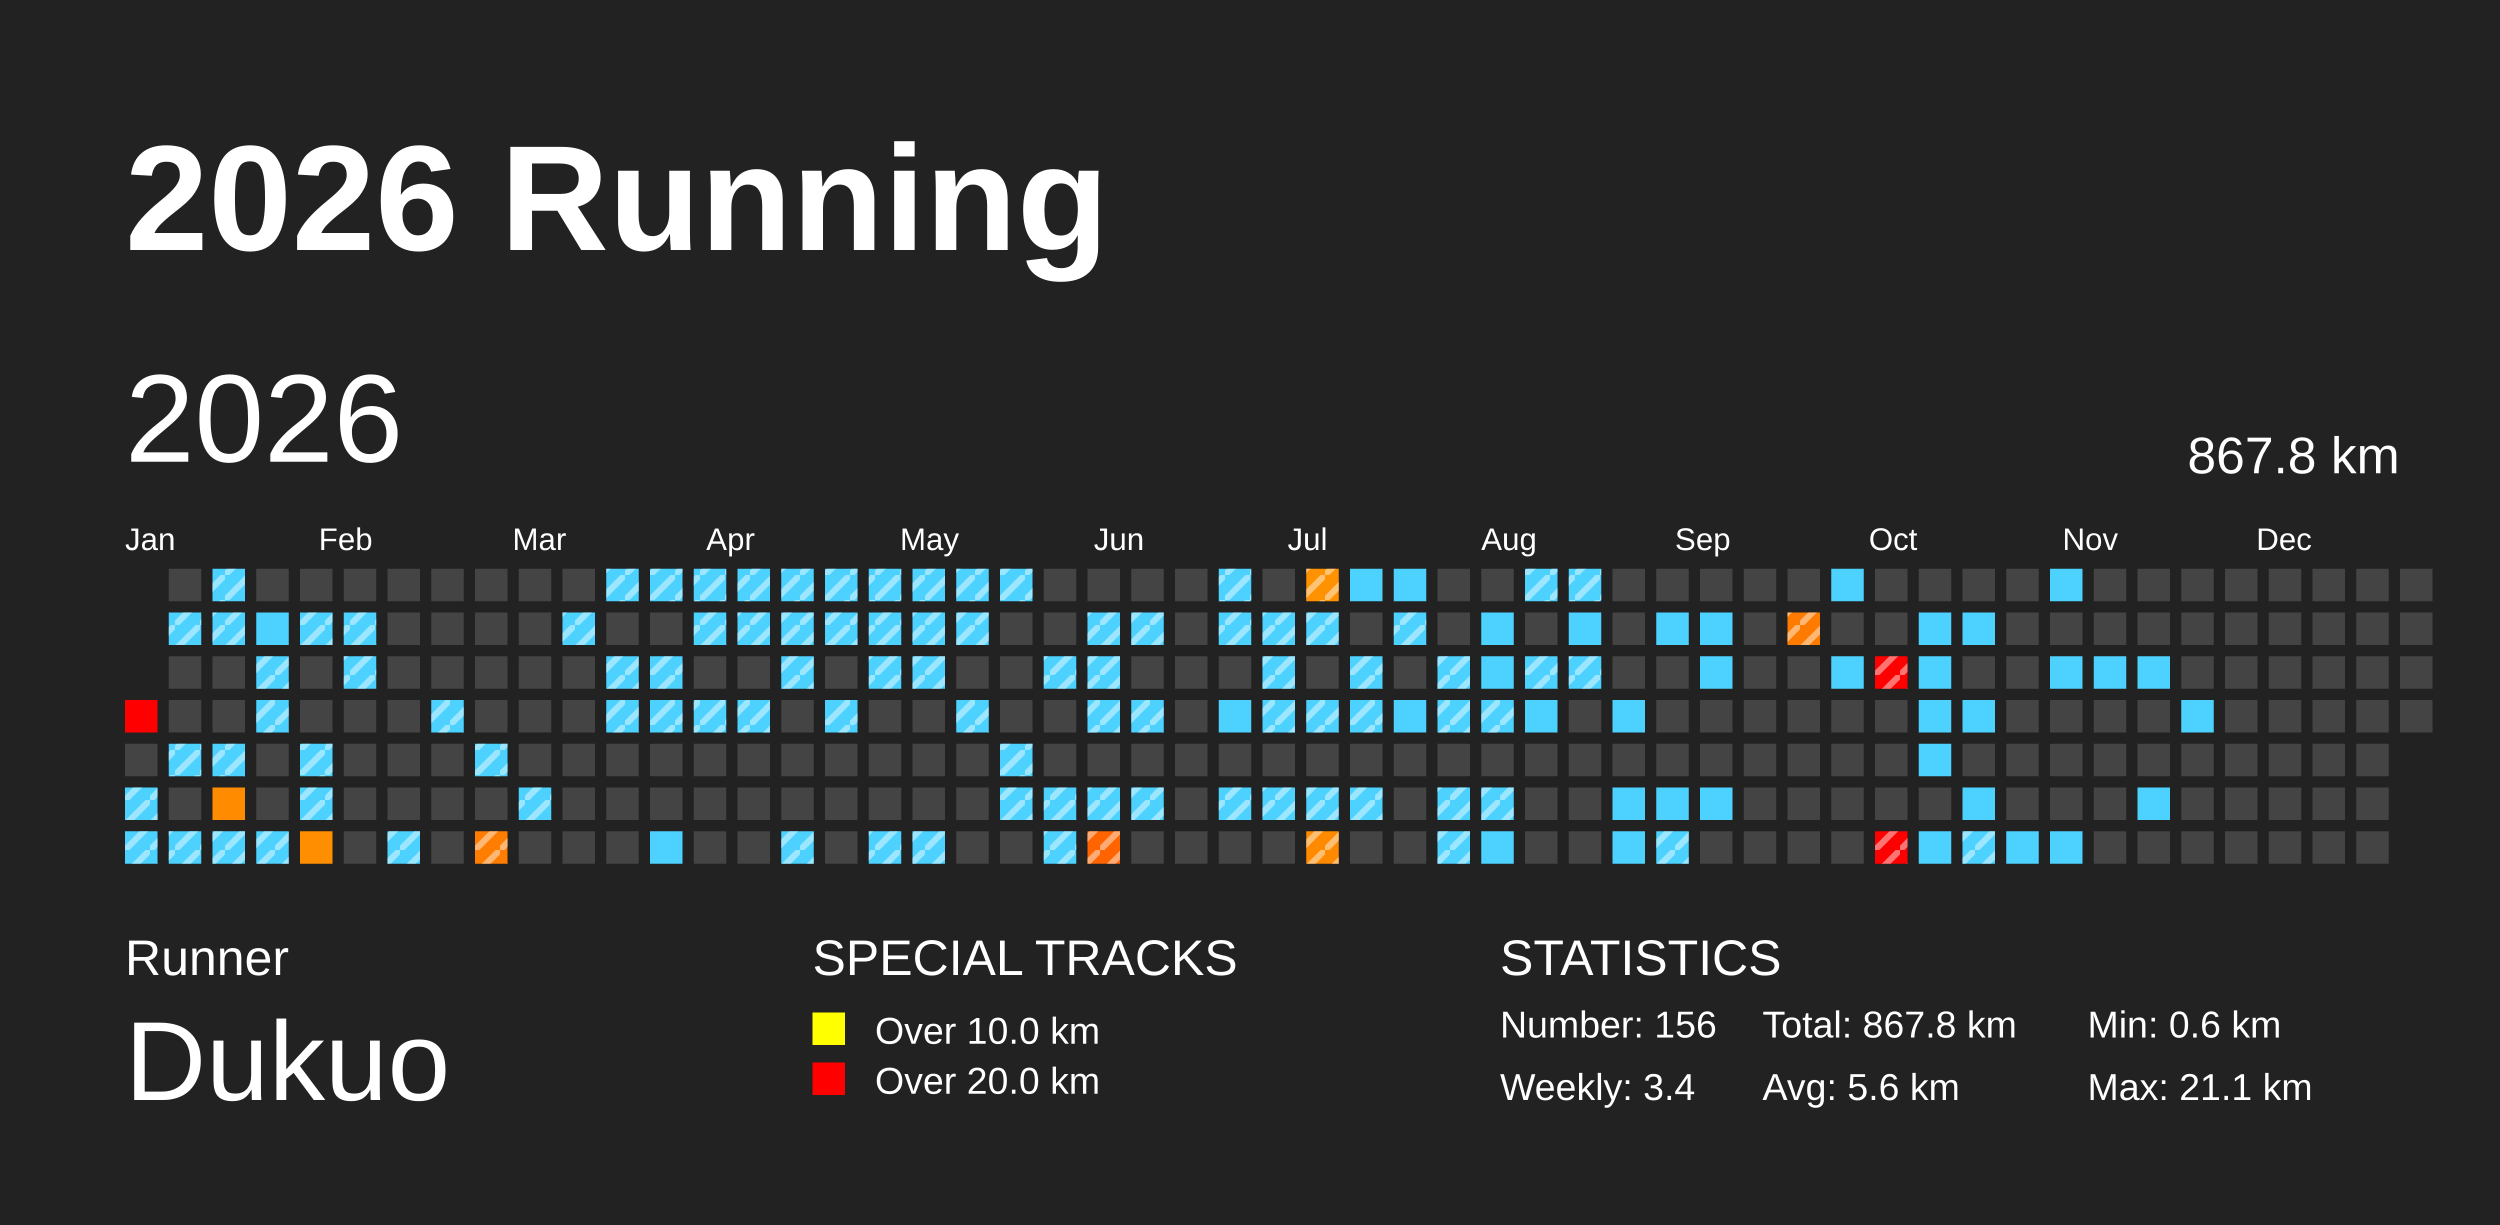
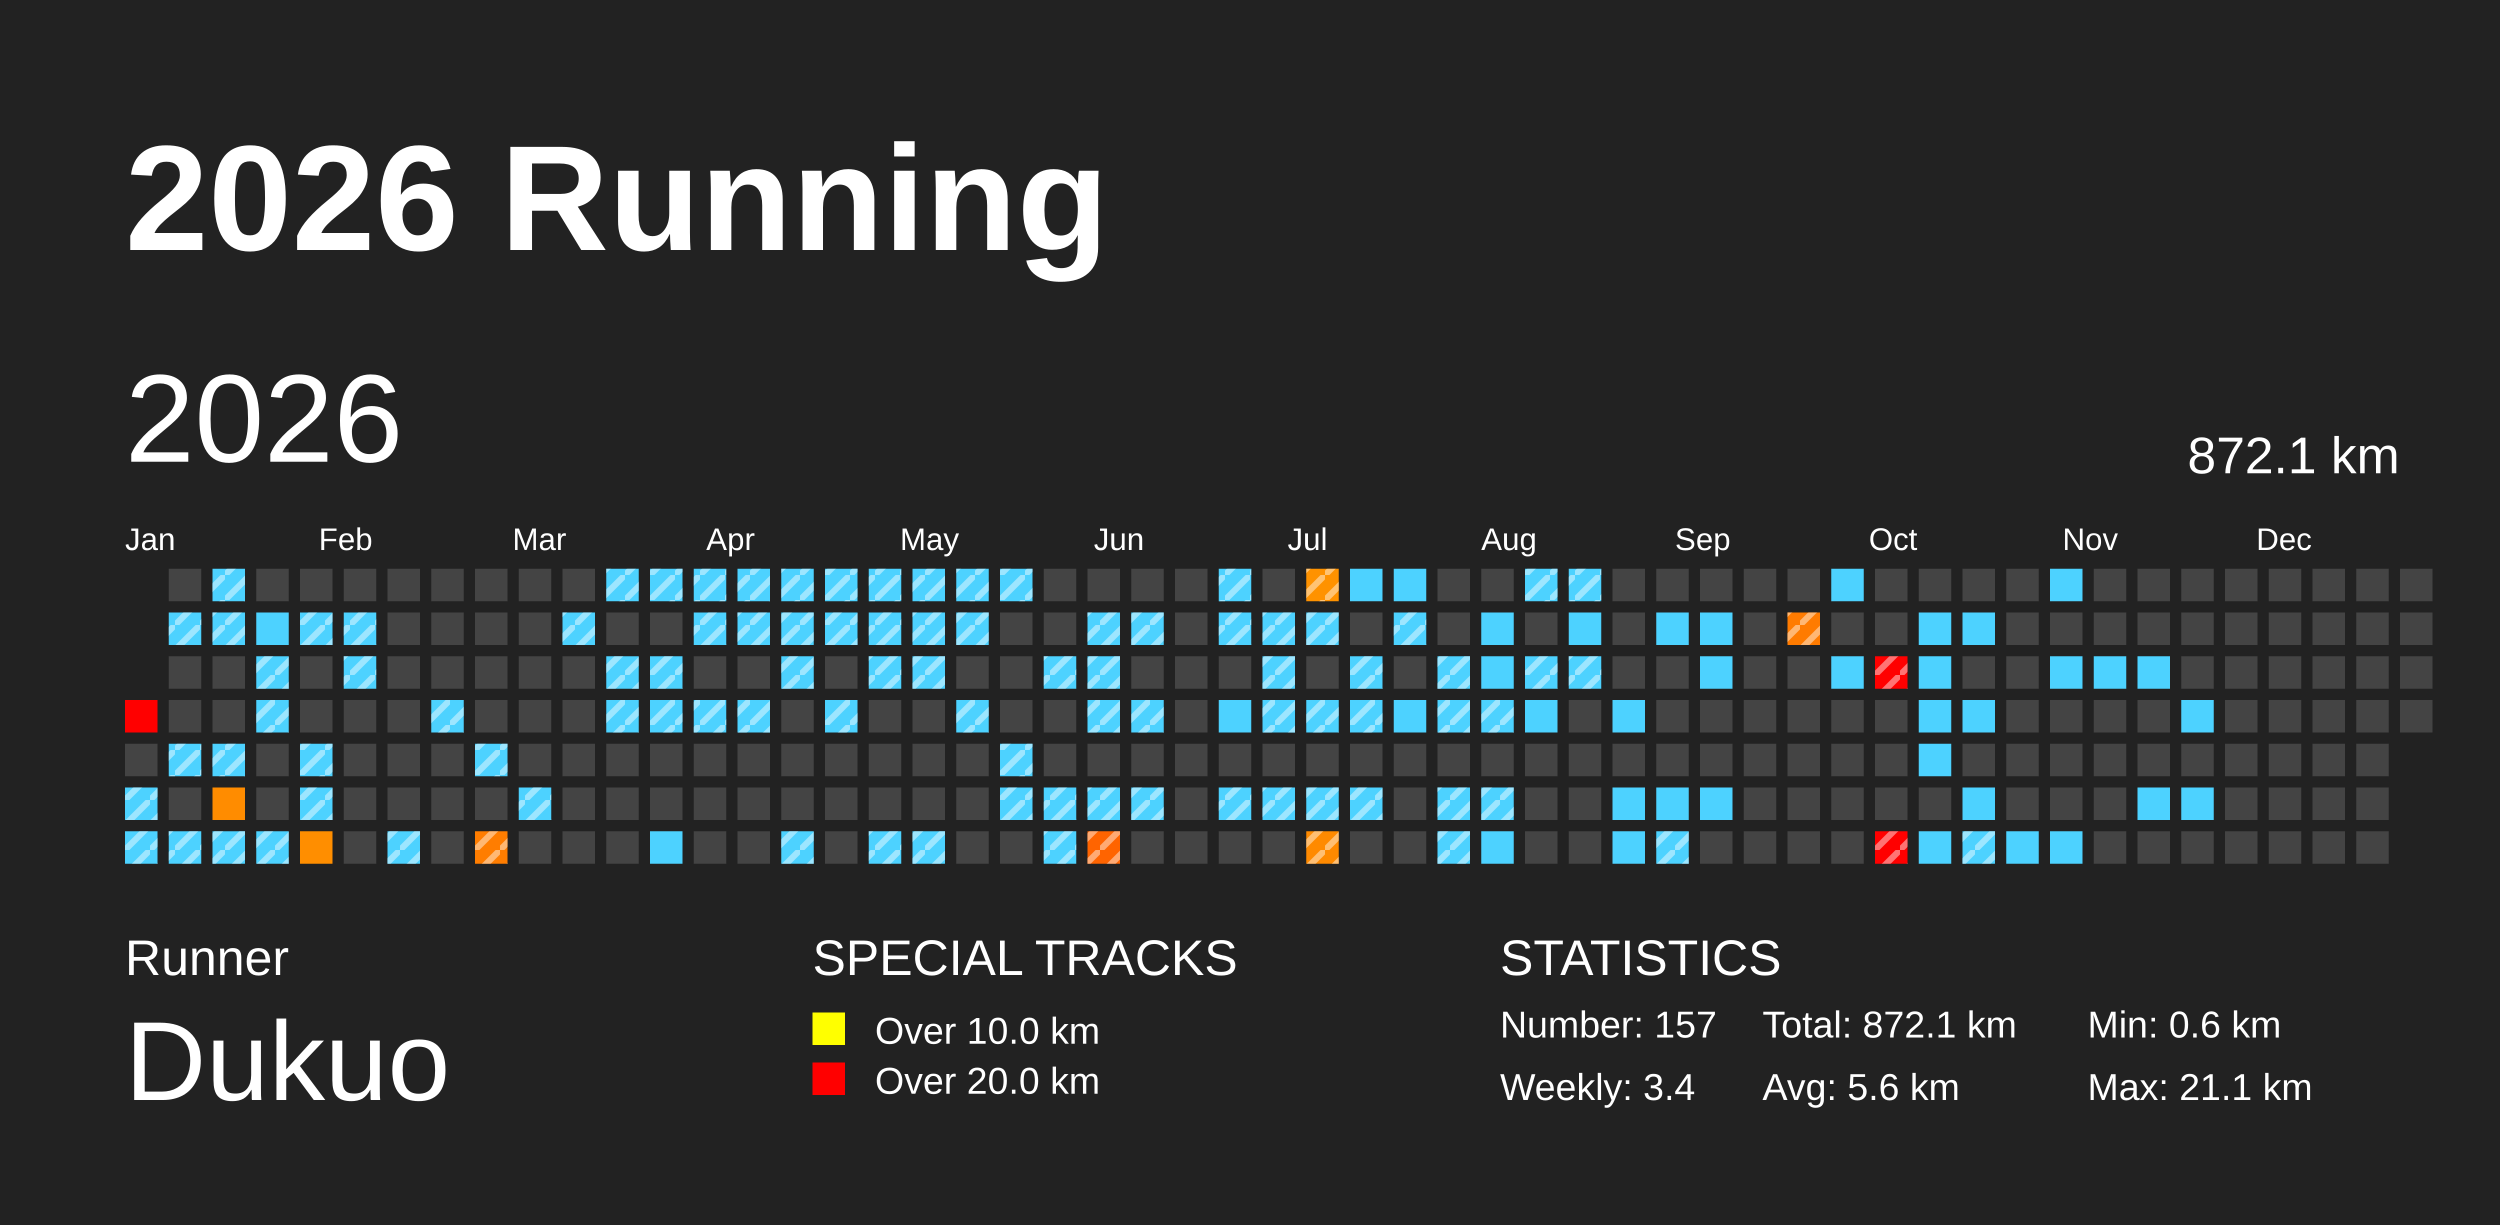
<svg xmlns="http://www.w3.org/2000/svg" baseProfile="full" height="98mm" version="1.1" viewBox="0,0,200,98" width="200mm">
  <defs>
    <pattern height="2" id="indoor-stripe" patternUnits="userSpaceOnUse" width="2">
      <line stroke="white" stroke-opacity="0.45" stroke-width="0.5" x1="0" x2="2" y1="2" y2="0" />
    </pattern>
  </defs>
  <rect fill="#222222" height="98" width="200" x="0" y="0" />
  <text fill="#FFFFFF" style="font-size:12px; font-family:Arial; font-weight:bold;" x="10" y="20">2026 Running</text>
  <text fill="#FFFFFF" style="font-size:4px; font-family:Arial" x="10" y="78">Runner</text>
  <text fill="#FFFFFF" style="font-size:9px; font-family:Arial" x="10" y="88">Dukuo</text>
  <text fill="#FFFFFF" style="font-size:4px; font-family:Arial" x="65" y="78">SPECIAL TRACKS</text>
  <rect fill="yellow" height="2.6" width="2.6" x="65" y="81" />
  <text fill="#FFFFFF" style="font-size:3px; font-family:Arial" x="70" y="83.5">Over 10.0 km</text>
  <rect fill="red" height="2.6" width="2.6" x="65" y="85" />
  <text fill="#FFFFFF" style="font-size:3px; font-family:Arial" x="70" y="87.5">Over 20.0 km</text>
  <text fill="#FFFFFF" style="font-size:4px; font-family:Arial" x="120" y="78">STATISTICS</text>
-   <text fill="#FFFFFF" style="font-size:3px; font-family:Arial" x="120" y="83">Number: 156</text>
+   <text fill="#FFFFFF" style="font-size:3px; font-family:Arial" x="120" y="83">Number: 157</text>
  <text fill="#FFFFFF" style="font-size:3px; font-family:Arial" x="120" y="88">Weekly: 3.4</text>
-   <text fill="#FFFFFF" style="font-size:3px; font-family:Arial" x="141" y="83">Total: 867.8 km</text>
+   <text fill="#FFFFFF" style="font-size:3px; font-family:Arial" x="141" y="83">Total: 872.1 km</text>
  <text fill="#FFFFFF" style="font-size:3px; font-family:Arial" x="141" y="88">Avg: 5.6 km</text>
  <text fill="#FFFFFF" style="font-size:3px; font-family:Arial" x="167" y="83">Min: 0.6 km</text>
  <text fill="#FFFFFF" style="font-size:3px; font-family:Arial" x="167" y="88">Max: 21.1 km</text>
  <text dominant-baseline="hanging" fill="#FFFFFF" style="font-size:10.0px; font-family:Arial;" x="10" y="30">2026</text>
-   <text dominant-baseline="hanging" fill="#FFFFFF" style="font-size:4.125px; font-family:Arial;" x="175" y="35">867.8 km</text>
+   <text dominant-baseline="hanging" fill="#FFFFFF" style="font-size:4.125px; font-family:Arial;" x="175" y="35">872.1 km</text>
  <text fill="#FFFFFF" style="font-size:2.5px; font-family:Arial" x="10.0" y="44">Jan</text>
  <text fill="#FFFFFF" style="font-size:2.5px; font-family:Arial" x="25.5" y="44">Feb</text>
  <text fill="#FFFFFF" style="font-size:2.5px; font-family:Arial" x="41.0" y="44">Mar</text>
  <text fill="#FFFFFF" style="font-size:2.5px; font-family:Arial" x="56.5" y="44">Apr</text>
  <text fill="#FFFFFF" style="font-size:2.5px; font-family:Arial" x="72.0" y="44">May</text>
  <text fill="#FFFFFF" style="font-size:2.5px; font-family:Arial" x="87.5" y="44">Jun</text>
  <text fill="#FFFFFF" style="font-size:2.5px; font-family:Arial" x="103.0" y="44">Jul</text>
  <text fill="#FFFFFF" style="font-size:2.5px; font-family:Arial" x="118.5" y="44">Aug</text>
  <text fill="#FFFFFF" style="font-size:2.5px; font-family:Arial" x="134.0" y="44">Sep</text>
  <text fill="#FFFFFF" style="font-size:2.5px; font-family:Arial" x="149.5" y="44">Oct</text>
  <text fill="#FFFFFF" style="font-size:2.5px; font-family:Arial" x="165.0" y="44">Nov</text>
  <text fill="#FFFFFF" style="font-size:2.5px; font-family:Arial" x="180.5" y="44">Dec</text>
  <rect fill="red" height="2.6" width="2.6" x="10.0" y="56.0" />
  <rect fill="#444444" height="2.6" width="2.6" x="10.0" y="59.5" />
  <rect fill="#4dd2ff" height="2.6" width="2.6" x="10.0" y="63.0" />
  <rect fill="url(#indoor-stripe)" height="2.6" style="pointer-events: none;" width="2.6" x="10.0" y="63.0" />
  <rect fill="#4dd2ff" height="2.6" width="2.6" x="10.0" y="66.5" />
  <rect fill="url(#indoor-stripe)" height="2.6" style="pointer-events: none;" width="2.6" x="10.0" y="66.5" />
  <rect fill="#444444" height="2.6" width="2.6" x="13.5" y="45.5" />
  <rect fill="#4dd2ff" height="2.6" width="2.6" x="13.5" y="49.0" />
  <rect fill="url(#indoor-stripe)" height="2.6" style="pointer-events: none;" width="2.6" x="13.5" y="49.0" />
  <rect fill="#444444" height="2.6" width="2.6" x="13.5" y="52.5" />
  <rect fill="#444444" height="2.6" width="2.6" x="13.5" y="56.0" />
  <rect fill="#4dd2ff" height="2.6" width="2.6" x="13.5" y="59.5" />
  <rect fill="url(#indoor-stripe)" height="2.6" style="pointer-events: none;" width="2.6" x="13.5" y="59.5" />
  <rect fill="#444444" height="2.6" width="2.6" x="13.5" y="63.0" />
  <rect fill="#4dd2ff" height="2.6" width="2.6" x="13.5" y="66.5" />
  <rect fill="url(#indoor-stripe)" height="2.6" style="pointer-events: none;" width="2.6" x="13.5" y="66.5" />
  <rect fill="#4dd2ff" height="2.6" width="2.6" x="17.0" y="45.5" />
  <rect fill="url(#indoor-stripe)" height="2.6" style="pointer-events: none;" width="2.6" x="17.0" y="45.5" />
  <rect fill="#4dd2ff" height="2.6" width="2.6" x="17.0" y="49.0" />
  <rect fill="url(#indoor-stripe)" height="2.6" style="pointer-events: none;" width="2.6" x="17.0" y="49.0" />
  <rect fill="#444444" height="2.6" width="2.6" x="17.0" y="52.5" />
  <rect fill="#444444" height="2.6" width="2.6" x="17.0" y="56.0" />
  <rect fill="#4dd2ff" height="2.6" width="2.6" x="17.0" y="59.5" />
  <rect fill="url(#indoor-stripe)" height="2.6" style="pointer-events: none;" width="2.6" x="17.0" y="59.5" />
  <rect fill="#ff8c00" height="2.6" width="2.6" x="17.0" y="63.0" />
  <rect fill="#4dd2ff" height="2.6" width="2.6" x="17.0" y="66.5" />
  <rect fill="url(#indoor-stripe)" height="2.6" style="pointer-events: none;" width="2.6" x="17.0" y="66.5" />
  <rect fill="#444444" height="2.6" width="2.6" x="20.5" y="45.5" />
  <rect fill="#4dd2ff" height="2.6" width="2.6" x="20.5" y="49.0" />
  <rect fill="#4dd2ff" height="2.6" width="2.6" x="20.5" y="52.5" />
  <rect fill="url(#indoor-stripe)" height="2.6" style="pointer-events: none;" width="2.6" x="20.5" y="52.5" />
  <rect fill="#4dd2ff" height="2.6" width="2.6" x="20.5" y="56.0" />
  <rect fill="url(#indoor-stripe)" height="2.6" style="pointer-events: none;" width="2.6" x="20.5" y="56.0" />
  <rect fill="#444444" height="2.6" width="2.6" x="20.5" y="59.5" />
  <rect fill="#444444" height="2.6" width="2.6" x="20.5" y="63.0" />
  <rect fill="#4dd2ff" height="2.6" width="2.6" x="20.5" y="66.5" />
  <rect fill="url(#indoor-stripe)" height="2.6" style="pointer-events: none;" width="2.6" x="20.5" y="66.5" />
  <rect fill="#444444" height="2.6" width="2.6" x="24.0" y="45.5" />
  <rect fill="#4dd2ff" height="2.6" width="2.6" x="24.0" y="49.0" />
  <rect fill="url(#indoor-stripe)" height="2.6" style="pointer-events: none;" width="2.6" x="24.0" y="49.0" />
  <rect fill="#444444" height="2.6" width="2.6" x="24.0" y="52.5" />
  <rect fill="#444444" height="2.6" width="2.6" x="24.0" y="56.0" />
  <rect fill="#4dd2ff" height="2.6" width="2.6" x="24.0" y="59.5" />
  <rect fill="url(#indoor-stripe)" height="2.6" style="pointer-events: none;" width="2.6" x="24.0" y="59.5" />
  <rect fill="#4dd2ff" height="2.6" width="2.6" x="24.0" y="63.0" />
  <rect fill="url(#indoor-stripe)" height="2.6" style="pointer-events: none;" width="2.6" x="24.0" y="63.0" />
  <rect fill="#ff8e00" height="2.6" width="2.6" x="24.0" y="66.5" />
  <rect fill="#444444" height="2.6" width="2.6" x="27.5" y="45.5" />
  <rect fill="#4dd2ff" height="2.6" width="2.6" x="27.5" y="49.0" />
  <rect fill="url(#indoor-stripe)" height="2.6" style="pointer-events: none;" width="2.6" x="27.5" y="49.0" />
  <rect fill="#4dd2ff" height="2.6" width="2.6" x="27.5" y="52.5" />
  <rect fill="url(#indoor-stripe)" height="2.6" style="pointer-events: none;" width="2.6" x="27.5" y="52.5" />
  <rect fill="#444444" height="2.6" width="2.6" x="27.5" y="56.0" />
  <rect fill="#444444" height="2.6" width="2.6" x="27.5" y="59.5" />
  <rect fill="#444444" height="2.6" width="2.6" x="27.5" y="63.0" />
  <rect fill="#444444" height="2.6" width="2.6" x="27.5" y="66.5" />
  <rect fill="#444444" height="2.6" width="2.6" x="31.0" y="45.5" />
  <rect fill="#444444" height="2.6" width="2.6" x="31.0" y="49.0" />
  <rect fill="#444444" height="2.6" width="2.6" x="31.0" y="52.5" />
  <rect fill="#444444" height="2.6" width="2.6" x="31.0" y="56.0" />
  <rect fill="#444444" height="2.6" width="2.6" x="31.0" y="59.5" />
  <rect fill="#444444" height="2.6" width="2.6" x="31.0" y="63.0" />
  <rect fill="#4dd2ff" height="2.6" width="2.6" x="31.0" y="66.5" />
  <rect fill="url(#indoor-stripe)" height="2.6" style="pointer-events: none;" width="2.6" x="31.0" y="66.5" />
  <rect fill="#444444" height="2.6" width="2.6" x="34.5" y="45.5" />
  <rect fill="#444444" height="2.6" width="2.6" x="34.5" y="49.0" />
  <rect fill="#444444" height="2.6" width="2.6" x="34.5" y="52.5" />
  <rect fill="#4dd2ff" height="2.6" width="2.6" x="34.5" y="56.0" />
  <rect fill="url(#indoor-stripe)" height="2.6" style="pointer-events: none;" width="2.6" x="34.5" y="56.0" />
  <rect fill="#444444" height="2.6" width="2.6" x="34.5" y="59.5" />
  <rect fill="#444444" height="2.6" width="2.6" x="34.5" y="63.0" />
  <rect fill="#444444" height="2.6" width="2.6" x="34.5" y="66.5" />
  <rect fill="#444444" height="2.6" width="2.6" x="38.0" y="45.5" />
  <rect fill="#444444" height="2.6" width="2.6" x="38.0" y="49.0" />
  <rect fill="#444444" height="2.6" width="2.6" x="38.0" y="52.5" />
  <rect fill="#444444" height="2.6" width="2.6" x="38.0" y="56.0" />
  <rect fill="#4dd2ff" height="2.6" width="2.6" x="38.0" y="59.5" />
  <rect fill="url(#indoor-stripe)" height="2.6" style="pointer-events: none;" width="2.6" x="38.0" y="59.5" />
  <rect fill="#444444" height="2.6" width="2.6" x="38.0" y="63.0" />
  <rect fill="#ff7d00" height="2.6" width="2.6" x="38.0" y="66.5" />
  <rect fill="url(#indoor-stripe)" height="2.6" style="pointer-events: none;" width="2.6" x="38.0" y="66.5" />
  <rect fill="#444444" height="2.6" width="2.6" x="41.5" y="45.5" />
  <rect fill="#444444" height="2.6" width="2.6" x="41.5" y="49.0" />
  <rect fill="#444444" height="2.6" width="2.6" x="41.5" y="52.5" />
  <rect fill="#444444" height="2.6" width="2.6" x="41.5" y="56.0" />
  <rect fill="#444444" height="2.6" width="2.6" x="41.5" y="59.5" />
  <rect fill="#4dd2ff" height="2.6" width="2.6" x="41.5" y="63.0" />
  <rect fill="url(#indoor-stripe)" height="2.6" style="pointer-events: none;" width="2.6" x="41.5" y="63.0" />
  <rect fill="#444444" height="2.6" width="2.6" x="41.5" y="66.5" />
  <rect fill="#444444" height="2.6" width="2.6" x="45.0" y="45.5" />
  <rect fill="#4dd2ff" height="2.6" width="2.6" x="45.0" y="49.0" />
  <rect fill="url(#indoor-stripe)" height="2.6" style="pointer-events: none;" width="2.6" x="45.0" y="49.0" />
  <rect fill="#444444" height="2.6" width="2.6" x="45.0" y="52.5" />
  <rect fill="#444444" height="2.6" width="2.6" x="45.0" y="56.0" />
  <rect fill="#444444" height="2.6" width="2.6" x="45.0" y="59.5" />
  <rect fill="#444444" height="2.6" width="2.6" x="45.0" y="63.0" />
  <rect fill="#444444" height="2.6" width="2.6" x="45.0" y="66.5" />
  <rect fill="#4dd2ff" height="2.6" width="2.6" x="48.5" y="45.5" />
  <rect fill="url(#indoor-stripe)" height="2.6" style="pointer-events: none;" width="2.6" x="48.5" y="45.5" />
  <rect fill="#444444" height="2.6" width="2.6" x="48.5" y="49.0" />
  <rect fill="#4dd2ff" height="2.6" width="2.6" x="48.5" y="52.5" />
  <rect fill="url(#indoor-stripe)" height="2.6" style="pointer-events: none;" width="2.6" x="48.5" y="52.5" />
  <rect fill="#4dd2ff" height="2.6" width="2.6" x="48.5" y="56.0" />
  <rect fill="url(#indoor-stripe)" height="2.6" style="pointer-events: none;" width="2.6" x="48.5" y="56.0" />
  <rect fill="#444444" height="2.6" width="2.6" x="48.5" y="59.5" />
  <rect fill="#444444" height="2.6" width="2.6" x="48.5" y="63.0" />
  <rect fill="#444444" height="2.6" width="2.6" x="48.5" y="66.5" />
  <rect fill="#4dd2ff" height="2.6" width="2.6" x="52.0" y="45.5" />
  <rect fill="url(#indoor-stripe)" height="2.6" style="pointer-events: none;" width="2.6" x="52.0" y="45.5" />
  <rect fill="#444444" height="2.6" width="2.6" x="52.0" y="49.0" />
  <rect fill="#4dd2ff" height="2.6" width="2.6" x="52.0" y="52.5" />
  <rect fill="url(#indoor-stripe)" height="2.6" style="pointer-events: none;" width="2.6" x="52.0" y="52.5" />
  <rect fill="#4dd2ff" height="2.6" width="2.6" x="52.0" y="56.0" />
  <rect fill="url(#indoor-stripe)" height="2.6" style="pointer-events: none;" width="2.6" x="52.0" y="56.0" />
  <rect fill="#444444" height="2.6" width="2.6" x="52.0" y="59.5" />
  <rect fill="#444444" height="2.6" width="2.6" x="52.0" y="63.0" />
  <rect fill="#4dd2ff" height="2.6" width="2.6" x="52.0" y="66.5" />
  <rect fill="#4dd2ff" height="2.6" width="2.6" x="55.5" y="45.5" />
  <rect fill="url(#indoor-stripe)" height="2.6" style="pointer-events: none;" width="2.6" x="55.5" y="45.5" />
  <rect fill="#4dd2ff" height="2.6" width="2.6" x="55.5" y="49.0" />
  <rect fill="url(#indoor-stripe)" height="2.6" style="pointer-events: none;" width="2.6" x="55.5" y="49.0" />
  <rect fill="#444444" height="2.6" width="2.6" x="55.5" y="52.5" />
  <rect fill="#4dd2ff" height="2.6" width="2.6" x="55.5" y="56.0" />
  <rect fill="url(#indoor-stripe)" height="2.6" style="pointer-events: none;" width="2.6" x="55.5" y="56.0" />
  <rect fill="#444444" height="2.6" width="2.6" x="55.5" y="59.5" />
  <rect fill="#444444" height="2.6" width="2.6" x="55.5" y="63.0" />
  <rect fill="#444444" height="2.6" width="2.6" x="55.5" y="66.5" />
  <rect fill="#4dd2ff" height="2.6" width="2.6" x="59.0" y="45.5" />
  <rect fill="url(#indoor-stripe)" height="2.6" style="pointer-events: none;" width="2.6" x="59.0" y="45.5" />
  <rect fill="#4dd2ff" height="2.6" width="2.6" x="59.0" y="49.0" />
  <rect fill="url(#indoor-stripe)" height="2.6" style="pointer-events: none;" width="2.6" x="59.0" y="49.0" />
  <rect fill="#444444" height="2.6" width="2.6" x="59.0" y="52.5" />
  <rect fill="#4dd2ff" height="2.6" width="2.6" x="59.0" y="56.0" />
  <rect fill="url(#indoor-stripe)" height="2.6" style="pointer-events: none;" width="2.6" x="59.0" y="56.0" />
  <rect fill="#444444" height="2.6" width="2.6" x="59.0" y="59.5" />
  <rect fill="#444444" height="2.6" width="2.6" x="59.0" y="63.0" />
  <rect fill="#444444" height="2.6" width="2.6" x="59.0" y="66.5" />
  <rect fill="#4dd2ff" height="2.6" width="2.6" x="62.5" y="45.5" />
  <rect fill="url(#indoor-stripe)" height="2.6" style="pointer-events: none;" width="2.6" x="62.5" y="45.5" />
  <rect fill="#4dd2ff" height="2.6" width="2.6" x="62.5" y="49.0" />
  <rect fill="url(#indoor-stripe)" height="2.6" style="pointer-events: none;" width="2.6" x="62.5" y="49.0" />
  <rect fill="#4dd2ff" height="2.6" width="2.6" x="62.5" y="52.5" />
  <rect fill="url(#indoor-stripe)" height="2.6" style="pointer-events: none;" width="2.6" x="62.5" y="52.5" />
  <rect fill="#444444" height="2.6" width="2.6" x="62.5" y="56.0" />
  <rect fill="#444444" height="2.6" width="2.6" x="62.5" y="59.5" />
  <rect fill="#444444" height="2.6" width="2.6" x="62.5" y="63.0" />
  <rect fill="#4dd2ff" height="2.6" width="2.6" x="62.5" y="66.5" />
  <rect fill="url(#indoor-stripe)" height="2.6" style="pointer-events: none;" width="2.6" x="62.5" y="66.5" />
  <rect fill="#4dd2ff" height="2.6" width="2.6" x="66.0" y="45.5" />
  <rect fill="url(#indoor-stripe)" height="2.6" style="pointer-events: none;" width="2.6" x="66.0" y="45.5" />
  <rect fill="#4dd2ff" height="2.6" width="2.6" x="66.0" y="49.0" />
  <rect fill="url(#indoor-stripe)" height="2.6" style="pointer-events: none;" width="2.6" x="66.0" y="49.0" />
  <rect fill="#444444" height="2.6" width="2.6" x="66.0" y="52.5" />
  <rect fill="#4dd2ff" height="2.6" width="2.6" x="66.0" y="56.0" />
  <rect fill="url(#indoor-stripe)" height="2.6" style="pointer-events: none;" width="2.6" x="66.0" y="56.0" />
  <rect fill="#444444" height="2.6" width="2.6" x="66.0" y="59.5" />
  <rect fill="#444444" height="2.6" width="2.6" x="66.0" y="63.0" />
  <rect fill="#444444" height="2.6" width="2.6" x="66.0" y="66.5" />
  <rect fill="#4dd2ff" height="2.6" width="2.6" x="69.5" y="45.5" />
  <rect fill="url(#indoor-stripe)" height="2.6" style="pointer-events: none;" width="2.6" x="69.5" y="45.5" />
  <rect fill="#4dd2ff" height="2.6" width="2.6" x="69.5" y="49.0" />
  <rect fill="url(#indoor-stripe)" height="2.6" style="pointer-events: none;" width="2.6" x="69.5" y="49.0" />
  <rect fill="#4dd2ff" height="2.6" width="2.6" x="69.5" y="52.5" />
  <rect fill="url(#indoor-stripe)" height="2.6" style="pointer-events: none;" width="2.6" x="69.5" y="52.5" />
  <rect fill="#444444" height="2.6" width="2.6" x="69.5" y="56.0" />
  <rect fill="#444444" height="2.6" width="2.6" x="69.5" y="59.5" />
  <rect fill="#444444" height="2.6" width="2.6" x="69.5" y="63.0" />
  <rect fill="#4dd2ff" height="2.6" width="2.6" x="69.5" y="66.5" />
  <rect fill="url(#indoor-stripe)" height="2.6" style="pointer-events: none;" width="2.6" x="69.5" y="66.5" />
  <rect fill="#4dd2ff" height="2.6" width="2.6" x="73.0" y="45.5" />
  <rect fill="url(#indoor-stripe)" height="2.6" style="pointer-events: none;" width="2.6" x="73.0" y="45.5" />
  <rect fill="#4dd2ff" height="2.6" width="2.6" x="73.0" y="49.0" />
  <rect fill="url(#indoor-stripe)" height="2.6" style="pointer-events: none;" width="2.6" x="73.0" y="49.0" />
  <rect fill="#4dd2ff" height="2.6" width="2.6" x="73.0" y="52.5" />
  <rect fill="url(#indoor-stripe)" height="2.6" style="pointer-events: none;" width="2.6" x="73.0" y="52.5" />
  <rect fill="#444444" height="2.6" width="2.6" x="73.0" y="56.0" />
  <rect fill="#444444" height="2.6" width="2.6" x="73.0" y="59.5" />
  <rect fill="#444444" height="2.6" width="2.6" x="73.0" y="63.0" />
  <rect fill="#4dd2ff" height="2.6" width="2.6" x="73.0" y="66.5" />
  <rect fill="url(#indoor-stripe)" height="2.6" style="pointer-events: none;" width="2.6" x="73.0" y="66.5" />
  <rect fill="#4dd2ff" height="2.6" width="2.6" x="76.5" y="45.5" />
  <rect fill="url(#indoor-stripe)" height="2.6" style="pointer-events: none;" width="2.6" x="76.5" y="45.5" />
  <rect fill="#4dd2ff" height="2.6" width="2.6" x="76.5" y="49.0" />
  <rect fill="url(#indoor-stripe)" height="2.6" style="pointer-events: none;" width="2.6" x="76.5" y="49.0" />
  <rect fill="#444444" height="2.6" width="2.6" x="76.5" y="52.5" />
  <rect fill="#4dd2ff" height="2.6" width="2.6" x="76.5" y="56.0" />
  <rect fill="url(#indoor-stripe)" height="2.6" style="pointer-events: none;" width="2.6" x="76.5" y="56.0" />
  <rect fill="#444444" height="2.6" width="2.6" x="76.5" y="59.5" />
  <rect fill="#444444" height="2.6" width="2.6" x="76.5" y="63.0" />
  <rect fill="#444444" height="2.6" width="2.6" x="76.5" y="66.5" />
  <rect fill="#4dd2ff" height="2.6" width="2.6" x="80.0" y="45.5" />
  <rect fill="url(#indoor-stripe)" height="2.6" style="pointer-events: none;" width="2.6" x="80.0" y="45.5" />
  <rect fill="#444444" height="2.6" width="2.6" x="80.0" y="49.0" />
  <rect fill="#444444" height="2.6" width="2.6" x="80.0" y="52.5" />
  <rect fill="#444444" height="2.6" width="2.6" x="80.0" y="56.0" />
  <rect fill="#4dd2ff" height="2.6" width="2.6" x="80.0" y="59.5" />
  <rect fill="url(#indoor-stripe)" height="2.6" style="pointer-events: none;" width="2.6" x="80.0" y="59.5" />
  <rect fill="#4dd2ff" height="2.6" width="2.6" x="80.0" y="63.0" />
  <rect fill="url(#indoor-stripe)" height="2.6" style="pointer-events: none;" width="2.6" x="80.0" y="63.0" />
  <rect fill="#444444" height="2.6" width="2.6" x="80.0" y="66.5" />
  <rect fill="#444444" height="2.6" width="2.6" x="83.5" y="45.5" />
  <rect fill="#444444" height="2.6" width="2.6" x="83.5" y="49.0" />
  <rect fill="#4dd2ff" height="2.6" width="2.6" x="83.5" y="52.5" />
  <rect fill="url(#indoor-stripe)" height="2.6" style="pointer-events: none;" width="2.6" x="83.5" y="52.5" />
  <rect fill="#444444" height="2.6" width="2.6" x="83.5" y="56.0" />
  <rect fill="#444444" height="2.6" width="2.6" x="83.5" y="59.5" />
  <rect fill="#4dd2ff" height="2.6" width="2.6" x="83.5" y="63.0" />
  <rect fill="url(#indoor-stripe)" height="2.6" style="pointer-events: none;" width="2.6" x="83.5" y="63.0" />
  <rect fill="#4dd2ff" height="2.6" width="2.6" x="83.5" y="66.5" />
  <rect fill="url(#indoor-stripe)" height="2.6" style="pointer-events: none;" width="2.6" x="83.5" y="66.5" />
  <rect fill="#444444" height="2.6" width="2.6" x="87.0" y="45.5" />
  <rect fill="#4dd2ff" height="2.6" width="2.6" x="87.0" y="49.0" />
  <rect fill="url(#indoor-stripe)" height="2.6" style="pointer-events: none;" width="2.6" x="87.0" y="49.0" />
  <rect fill="#4dd2ff" height="2.6" width="2.6" x="87.0" y="52.5" />
  <rect fill="url(#indoor-stripe)" height="2.6" style="pointer-events: none;" width="2.6" x="87.0" y="52.5" />
  <rect fill="#4dd2ff" height="2.6" width="2.6" x="87.0" y="56.0" />
  <rect fill="url(#indoor-stripe)" height="2.6" style="pointer-events: none;" width="2.6" x="87.0" y="56.0" />
  <rect fill="#444444" height="2.6" width="2.6" x="87.0" y="59.5" />
  <rect fill="#4dd2ff" height="2.6" width="2.6" x="87.0" y="63.0" />
  <rect fill="url(#indoor-stripe)" height="2.6" style="pointer-events: none;" width="2.6" x="87.0" y="63.0" />
  <rect fill="#ff6400" height="2.6" width="2.6" x="87.0" y="66.5" />
  <rect fill="url(#indoor-stripe)" height="2.6" style="pointer-events: none;" width="2.6" x="87.0" y="66.5" />
  <rect fill="#444444" height="2.6" width="2.6" x="90.5" y="45.5" />
  <rect fill="#4dd2ff" height="2.6" width="2.6" x="90.5" y="49.0" />
  <rect fill="url(#indoor-stripe)" height="2.6" style="pointer-events: none;" width="2.6" x="90.5" y="49.0" />
  <rect fill="#444444" height="2.6" width="2.6" x="90.5" y="52.5" />
  <rect fill="#4dd2ff" height="2.6" width="2.6" x="90.5" y="56.0" />
  <rect fill="url(#indoor-stripe)" height="2.6" style="pointer-events: none;" width="2.6" x="90.5" y="56.0" />
  <rect fill="#444444" height="2.6" width="2.6" x="90.5" y="59.5" />
  <rect fill="#4dd2ff" height="2.6" width="2.6" x="90.5" y="63.0" />
  <rect fill="url(#indoor-stripe)" height="2.6" style="pointer-events: none;" width="2.6" x="90.5" y="63.0" />
  <rect fill="#444444" height="2.6" width="2.6" x="90.5" y="66.5" />
  <rect fill="#444444" height="2.6" width="2.6" x="94.0" y="45.5" />
  <rect fill="#444444" height="2.6" width="2.6" x="94.0" y="49.0" />
  <rect fill="#444444" height="2.6" width="2.6" x="94.0" y="52.5" />
  <rect fill="#444444" height="2.6" width="2.6" x="94.0" y="56.0" />
  <rect fill="#444444" height="2.6" width="2.6" x="94.0" y="59.5" />
  <rect fill="#444444" height="2.6" width="2.6" x="94.0" y="63.0" />
  <rect fill="#444444" height="2.6" width="2.6" x="94.0" y="66.5" />
  <rect fill="#4dd2ff" height="2.6" width="2.6" x="97.5" y="45.5" />
  <rect fill="url(#indoor-stripe)" height="2.6" style="pointer-events: none;" width="2.6" x="97.5" y="45.5" />
  <rect fill="#4dd2ff" height="2.6" width="2.6" x="97.5" y="49.0" />
  <rect fill="url(#indoor-stripe)" height="2.6" style="pointer-events: none;" width="2.6" x="97.5" y="49.0" />
  <rect fill="#444444" height="2.6" width="2.6" x="97.5" y="52.5" />
  <rect fill="#4dd2ff" height="2.6" width="2.6" x="97.5" y="56.0" />
  <rect fill="#444444" height="2.6" width="2.6" x="97.5" y="59.5" />
  <rect fill="#4dd2ff" height="2.6" width="2.6" x="97.5" y="63.0" />
  <rect fill="url(#indoor-stripe)" height="2.6" style="pointer-events: none;" width="2.6" x="97.5" y="63.0" />
  <rect fill="#444444" height="2.6" width="2.6" x="97.5" y="66.5" />
  <rect fill="#444444" height="2.6" width="2.6" x="101.0" y="45.5" />
  <rect fill="#4dd2ff" height="2.6" width="2.6" x="101.0" y="49.0" />
  <rect fill="url(#indoor-stripe)" height="2.6" style="pointer-events: none;" width="2.6" x="101.0" y="49.0" />
  <rect fill="#4dd2ff" height="2.6" width="2.6" x="101.0" y="52.5" />
  <rect fill="url(#indoor-stripe)" height="2.6" style="pointer-events: none;" width="2.6" x="101.0" y="52.5" />
  <rect fill="#4dd2ff" height="2.6" width="2.6" x="101.0" y="56.0" />
  <rect fill="url(#indoor-stripe)" height="2.6" style="pointer-events: none;" width="2.6" x="101.0" y="56.0" />
  <rect fill="#444444" height="2.6" width="2.6" x="101.0" y="59.5" />
  <rect fill="#4dd2ff" height="2.6" width="2.6" x="101.0" y="63.0" />
  <rect fill="url(#indoor-stripe)" height="2.6" style="pointer-events: none;" width="2.6" x="101.0" y="63.0" />
  <rect fill="#444444" height="2.6" width="2.6" x="101.0" y="66.5" />
  <rect fill="#ff9200" height="2.6" width="2.6" x="104.5" y="45.5" />
  <rect fill="url(#indoor-stripe)" height="2.6" style="pointer-events: none;" width="2.6" x="104.5" y="45.5" />
  <rect fill="#4dd2ff" height="2.6" width="2.6" x="104.5" y="49.0" />
  <rect fill="url(#indoor-stripe)" height="2.6" style="pointer-events: none;" width="2.6" x="104.5" y="49.0" />
  <rect fill="#444444" height="2.6" width="2.6" x="104.5" y="52.5" />
  <rect fill="#4dd2ff" height="2.6" width="2.6" x="104.5" y="56.0" />
  <rect fill="url(#indoor-stripe)" height="2.6" style="pointer-events: none;" width="2.6" x="104.5" y="56.0" />
  <rect fill="#444444" height="2.6" width="2.6" x="104.5" y="59.5" />
  <rect fill="#4dd2ff" height="2.6" width="2.6" x="104.5" y="63.0" />
  <rect fill="url(#indoor-stripe)" height="2.6" style="pointer-events: none;" width="2.6" x="104.5" y="63.0" />
  <rect fill="#ff8a00" height="2.6" width="2.6" x="104.5" y="66.5" />
  <rect fill="url(#indoor-stripe)" height="2.6" style="pointer-events: none;" width="2.6" x="104.5" y="66.5" />
  <rect fill="#4dd2ff" height="2.6" width="2.6" x="108.0" y="45.5" />
  <rect fill="#444444" height="2.6" width="2.6" x="108.0" y="49.0" />
  <rect fill="#4dd2ff" height="2.6" width="2.6" x="108.0" y="52.5" />
  <rect fill="url(#indoor-stripe)" height="2.6" style="pointer-events: none;" width="2.6" x="108.0" y="52.5" />
  <rect fill="#4dd2ff" height="2.6" width="2.6" x="108.0" y="56.0" />
  <rect fill="url(#indoor-stripe)" height="2.6" style="pointer-events: none;" width="2.6" x="108.0" y="56.0" />
  <rect fill="#444444" height="2.6" width="2.6" x="108.0" y="59.5" />
  <rect fill="#4dd2ff" height="2.6" width="2.6" x="108.0" y="63.0" />
  <rect fill="url(#indoor-stripe)" height="2.6" style="pointer-events: none;" width="2.6" x="108.0" y="63.0" />
  <rect fill="#444444" height="2.6" width="2.6" x="108.0" y="66.5" />
  <rect fill="#4dd2ff" height="2.6" width="2.6" x="111.5" y="45.5" />
  <rect fill="#4dd2ff" height="2.6" width="2.6" x="111.5" y="49.0" />
  <rect fill="url(#indoor-stripe)" height="2.6" style="pointer-events: none;" width="2.6" x="111.5" y="49.0" />
  <rect fill="#444444" height="2.6" width="2.6" x="111.5" y="52.5" />
  <rect fill="#4dd2ff" height="2.6" width="2.6" x="111.5" y="56.0" />
  <rect fill="#444444" height="2.6" width="2.6" x="111.5" y="59.5" />
  <rect fill="#444444" height="2.6" width="2.6" x="111.5" y="63.0" />
  <rect fill="#444444" height="2.6" width="2.6" x="111.5" y="66.5" />
  <rect fill="#444444" height="2.6" width="2.6" x="115.0" y="45.5" />
  <rect fill="#444444" height="2.6" width="2.6" x="115.0" y="49.0" />
  <rect fill="#4dd2ff" height="2.6" width="2.6" x="115.0" y="52.5" />
  <rect fill="url(#indoor-stripe)" height="2.6" style="pointer-events: none;" width="2.6" x="115.0" y="52.5" />
  <rect fill="#4dd2ff" height="2.6" width="2.6" x="115.0" y="56.0" />
  <rect fill="url(#indoor-stripe)" height="2.6" style="pointer-events: none;" width="2.6" x="115.0" y="56.0" />
  <rect fill="#444444" height="2.6" width="2.6" x="115.0" y="59.5" />
  <rect fill="#4dd2ff" height="2.6" width="2.6" x="115.0" y="63.0" />
  <rect fill="url(#indoor-stripe)" height="2.6" style="pointer-events: none;" width="2.6" x="115.0" y="63.0" />
  <rect fill="#4dd2ff" height="2.6" width="2.6" x="115.0" y="66.5" />
  <rect fill="url(#indoor-stripe)" height="2.6" style="pointer-events: none;" width="2.6" x="115.0" y="66.5" />
  <rect fill="#444444" height="2.6" width="2.6" x="118.5" y="45.5" />
  <rect fill="#4dd2ff" height="2.6" width="2.6" x="118.5" y="49.0" />
  <rect fill="#4dd2ff" height="2.6" width="2.6" x="118.5" y="52.5" />
  <rect fill="#4dd2ff" height="2.6" width="2.6" x="118.5" y="56.0" />
  <rect fill="url(#indoor-stripe)" height="2.6" style="pointer-events: none;" width="2.6" x="118.5" y="56.0" />
  <rect fill="#444444" height="2.6" width="2.6" x="118.5" y="59.5" />
  <rect fill="#4dd2ff" height="2.6" width="2.6" x="118.5" y="63.0" />
  <rect fill="url(#indoor-stripe)" height="2.6" style="pointer-events: none;" width="2.6" x="118.5" y="63.0" />
  <rect fill="#4dd2ff" height="2.6" width="2.6" x="118.5" y="66.5" />
  <rect fill="#4dd2ff" height="2.6" width="2.6" x="122.0" y="45.5" />
  <rect fill="url(#indoor-stripe)" height="2.6" style="pointer-events: none;" width="2.6" x="122.0" y="45.5" />
  <rect fill="#444444" height="2.6" width="2.6" x="122.0" y="49.0" />
  <rect fill="#4dd2ff" height="2.6" width="2.6" x="122.0" y="52.5" />
  <rect fill="url(#indoor-stripe)" height="2.6" style="pointer-events: none;" width="2.6" x="122.0" y="52.5" />
  <rect fill="#4dd2ff" height="2.6" width="2.6" x="122.0" y="56.0" />
  <rect fill="#444444" height="2.6" width="2.6" x="122.0" y="59.5" />
  <rect fill="#444444" height="2.6" width="2.6" x="122.0" y="63.0" />
  <rect fill="#444444" height="2.6" width="2.6" x="122.0" y="66.5" />
  <rect fill="#4dd2ff" height="2.6" width="2.6" x="125.5" y="45.5" />
  <rect fill="url(#indoor-stripe)" height="2.6" style="pointer-events: none;" width="2.6" x="125.5" y="45.5" />
  <rect fill="#4dd2ff" height="2.6" width="2.6" x="125.5" y="49.0" />
  <rect fill="#4dd2ff" height="2.6" width="2.6" x="125.5" y="52.5" />
  <rect fill="url(#indoor-stripe)" height="2.6" style="pointer-events: none;" width="2.6" x="125.5" y="52.5" />
  <rect fill="#444444" height="2.6" width="2.6" x="125.5" y="56.0" />
  <rect fill="#444444" height="2.6" width="2.6" x="125.5" y="59.5" />
  <rect fill="#444444" height="2.6" width="2.6" x="125.5" y="63.0" />
  <rect fill="#444444" height="2.6" width="2.6" x="125.5" y="66.5" />
  <rect fill="#444444" height="2.6" width="2.6" x="129.0" y="45.5" />
  <rect fill="#444444" height="2.6" width="2.6" x="129.0" y="49.0" />
  <rect fill="#444444" height="2.6" width="2.6" x="129.0" y="52.5" />
  <rect fill="#4dd2ff" height="2.6" width="2.6" x="129.0" y="56.0" />
  <rect fill="#444444" height="2.6" width="2.6" x="129.0" y="59.5" />
  <rect fill="#4dd2ff" height="2.6" width="2.6" x="129.0" y="63.0" />
  <rect fill="#4dd2ff" height="2.6" width="2.6" x="129.0" y="66.5" />
  <rect fill="#444444" height="2.6" width="2.6" x="132.5" y="45.5" />
  <rect fill="#4dd2ff" height="2.6" width="2.6" x="132.5" y="49.0" />
  <rect fill="#444444" height="2.6" width="2.6" x="132.5" y="52.5" />
  <rect fill="#444444" height="2.6" width="2.6" x="132.5" y="56.0" />
  <rect fill="#444444" height="2.6" width="2.6" x="132.5" y="59.5" />
  <rect fill="#4dd2ff" height="2.6" width="2.6" x="132.5" y="63.0" />
  <rect fill="#4dd2ff" height="2.6" width="2.6" x="132.5" y="66.5" />
  <rect fill="url(#indoor-stripe)" height="2.6" style="pointer-events: none;" width="2.6" x="132.5" y="66.5" />
  <rect fill="#444444" height="2.6" width="2.6" x="136.0" y="45.5" />
  <rect fill="#4dd2ff" height="2.6" width="2.6" x="136.0" y="49.0" />
  <rect fill="#4dd2ff" height="2.6" width="2.6" x="136.0" y="52.5" />
  <rect fill="#444444" height="2.6" width="2.6" x="136.0" y="56.0" />
  <rect fill="#444444" height="2.6" width="2.6" x="136.0" y="59.5" />
  <rect fill="#4dd2ff" height="2.6" width="2.6" x="136.0" y="63.0" />
  <rect fill="#444444" height="2.6" width="2.6" x="136.0" y="66.5" />
  <rect fill="#444444" height="2.6" width="2.6" x="139.5" y="45.5" />
  <rect fill="#444444" height="2.6" width="2.6" x="139.5" y="49.0" />
  <rect fill="#444444" height="2.6" width="2.6" x="139.5" y="52.5" />
  <rect fill="#444444" height="2.6" width="2.6" x="139.5" y="56.0" />
  <rect fill="#444444" height="2.6" width="2.6" x="139.5" y="59.5" />
  <rect fill="#444444" height="2.6" width="2.6" x="139.5" y="63.0" />
  <rect fill="#444444" height="2.6" width="2.6" x="139.5" y="66.5" />
  <rect fill="#444444" height="2.6" width="2.6" x="143.0" y="45.5" />
  <rect fill="#ff7b00" height="2.6" width="2.6" x="143.0" y="49.0" />
  <rect fill="url(#indoor-stripe)" height="2.6" style="pointer-events: none;" width="2.6" x="143.0" y="49.0" />
  <rect fill="#444444" height="2.6" width="2.6" x="143.0" y="52.5" />
  <rect fill="#444444" height="2.6" width="2.6" x="143.0" y="56.0" />
  <rect fill="#444444" height="2.6" width="2.6" x="143.0" y="59.5" />
  <rect fill="#444444" height="2.6" width="2.6" x="143.0" y="63.0" />
  <rect fill="#444444" height="2.6" width="2.6" x="143.0" y="66.5" />
  <rect fill="#4dd2ff" height="2.6" width="2.6" x="146.5" y="45.5" />
  <rect fill="#444444" height="2.6" width="2.6" x="146.5" y="49.0" />
  <rect fill="#4dd2ff" height="2.6" width="2.6" x="146.5" y="52.5" />
  <rect fill="#444444" height="2.6" width="2.6" x="146.5" y="56.0" />
  <rect fill="#444444" height="2.6" width="2.6" x="146.5" y="59.5" />
  <rect fill="#444444" height="2.6" width="2.6" x="146.5" y="63.0" />
  <rect fill="#444444" height="2.6" width="2.6" x="146.5" y="66.5" />
  <rect fill="#444444" height="2.6" width="2.6" x="150.0" y="45.5" />
  <rect fill="#444444" height="2.6" width="2.6" x="150.0" y="49.0" />
  <rect fill="red" height="2.6" width="2.6" x="150.0" y="52.5" />
  <rect fill="url(#indoor-stripe)" height="2.6" style="pointer-events: none;" width="2.6" x="150.0" y="52.5" />
  <rect fill="#444444" height="2.6" width="2.6" x="150.0" y="56.0" />
  <rect fill="#444444" height="2.6" width="2.6" x="150.0" y="59.5" />
  <rect fill="#444444" height="2.6" width="2.6" x="150.0" y="63.0" />
  <rect fill="red" height="2.6" width="2.6" x="150.0" y="66.5" />
  <rect fill="url(#indoor-stripe)" height="2.6" style="pointer-events: none;" width="2.6" x="150.0" y="66.5" />
  <rect fill="#444444" height="2.6" width="2.6" x="153.5" y="45.5" />
  <rect fill="#4dd2ff" height="2.6" width="2.6" x="153.5" y="49.0" />
  <rect fill="#4dd2ff" height="2.6" width="2.6" x="153.5" y="52.5" />
  <rect fill="#4dd2ff" height="2.6" width="2.6" x="153.5" y="56.0" />
  <rect fill="#4dd2ff" height="2.6" width="2.6" x="153.5" y="59.5" />
  <rect fill="#444444" height="2.6" width="2.6" x="153.5" y="63.0" />
  <rect fill="#4dd2ff" height="2.6" width="2.6" x="153.5" y="66.5" />
  <rect fill="#444444" height="2.6" width="2.6" x="157.0" y="45.5" />
  <rect fill="#4dd2ff" height="2.6" width="2.6" x="157.0" y="49.0" />
  <rect fill="#444444" height="2.6" width="2.6" x="157.0" y="52.5" />
  <rect fill="#4dd2ff" height="2.6" width="2.6" x="157.0" y="56.0" />
  <rect fill="#444444" height="2.6" width="2.6" x="157.0" y="59.5" />
  <rect fill="#4dd2ff" height="2.6" width="2.6" x="157.0" y="63.0" />
  <rect fill="#4dd2ff" height="2.6" width="2.6" x="157.0" y="66.5" />
  <rect fill="url(#indoor-stripe)" height="2.6" style="pointer-events: none;" width="2.6" x="157.0" y="66.5" />
  <rect fill="#444444" height="2.6" width="2.6" x="160.5" y="45.5" />
  <rect fill="#444444" height="2.6" width="2.6" x="160.5" y="49.0" />
  <rect fill="#444444" height="2.6" width="2.6" x="160.5" y="52.5" />
  <rect fill="#444444" height="2.6" width="2.6" x="160.5" y="56.0" />
  <rect fill="#444444" height="2.6" width="2.6" x="160.5" y="59.5" />
  <rect fill="#444444" height="2.6" width="2.6" x="160.5" y="63.0" />
  <rect fill="#4dd2ff" height="2.6" width="2.6" x="160.5" y="66.5" />
  <rect fill="#4dd2ff" height="2.6" width="2.6" x="164.0" y="45.5" />
  <rect fill="#444444" height="2.6" width="2.6" x="164.0" y="49.0" />
  <rect fill="#4dd2ff" height="2.6" width="2.6" x="164.0" y="52.5" />
  <rect fill="#444444" height="2.6" width="2.6" x="164.0" y="56.0" />
  <rect fill="#444444" height="2.6" width="2.6" x="164.0" y="59.5" />
  <rect fill="#444444" height="2.6" width="2.6" x="164.0" y="63.0" />
  <rect fill="#4dd2ff" height="2.6" width="2.6" x="164.0" y="66.5" />
  <rect fill="#444444" height="2.6" width="2.6" x="167.5" y="45.5" />
  <rect fill="#444444" height="2.6" width="2.6" x="167.5" y="49.0" />
  <rect fill="#4dd2ff" height="2.6" width="2.6" x="167.5" y="52.5" />
  <rect fill="#444444" height="2.6" width="2.6" x="167.5" y="56.0" />
  <rect fill="#444444" height="2.6" width="2.6" x="167.5" y="59.5" />
  <rect fill="#444444" height="2.6" width="2.6" x="167.5" y="63.0" />
  <rect fill="#444444" height="2.6" width="2.6" x="167.5" y="66.5" />
  <rect fill="#444444" height="2.6" width="2.6" x="171.0" y="45.5" />
  <rect fill="#444444" height="2.6" width="2.6" x="171.0" y="49.0" />
  <rect fill="#4dd2ff" height="2.6" width="2.6" x="171.0" y="52.5" />
  <rect fill="#444444" height="2.6" width="2.6" x="171.0" y="56.0" />
  <rect fill="#444444" height="2.6" width="2.6" x="171.0" y="59.5" />
  <rect fill="#4dd2ff" height="2.6" width="2.6" x="171.0" y="63.0" />
  <rect fill="#444444" height="2.6" width="2.6" x="171.0" y="66.5" />
  <rect fill="#444444" height="2.6" width="2.6" x="174.5" y="45.5" />
  <rect fill="#444444" height="2.6" width="2.6" x="174.5" y="49.0" />
  <rect fill="#444444" height="2.6" width="2.6" x="174.5" y="52.5" />
  <rect fill="#4dd2ff" height="2.6" width="2.6" x="174.5" y="56.0" />
  <rect fill="#444444" height="2.6" width="2.6" x="174.5" y="59.5" />
-   <rect fill="#444444" height="2.6" width="2.6" x="174.5" y="63.0" />
+   <rect fill="#4dd2ff" height="2.6" width="2.6" x="174.5" y="63.0" />
  <rect fill="#444444" height="2.6" width="2.6" x="174.5" y="66.5" />
  <rect fill="#444444" height="2.6" width="2.6" x="178.0" y="45.5" />
  <rect fill="#444444" height="2.6" width="2.6" x="178.0" y="49.0" />
  <rect fill="#444444" height="2.6" width="2.6" x="178.0" y="52.5" />
  <rect fill="#444444" height="2.6" width="2.6" x="178.0" y="56.0" />
  <rect fill="#444444" height="2.6" width="2.6" x="178.0" y="59.5" />
  <rect fill="#444444" height="2.6" width="2.6" x="178.0" y="63.0" />
  <rect fill="#444444" height="2.6" width="2.6" x="178.0" y="66.5" />
  <rect fill="#444444" height="2.6" width="2.6" x="181.5" y="45.5" />
  <rect fill="#444444" height="2.6" width="2.6" x="181.5" y="49.0" />
  <rect fill="#444444" height="2.6" width="2.6" x="181.5" y="52.5" />
  <rect fill="#444444" height="2.6" width="2.6" x="181.5" y="56.0" />
  <rect fill="#444444" height="2.6" width="2.6" x="181.5" y="59.5" />
  <rect fill="#444444" height="2.6" width="2.6" x="181.5" y="63.0" />
  <rect fill="#444444" height="2.6" width="2.6" x="181.5" y="66.5" />
  <rect fill="#444444" height="2.6" width="2.6" x="185.0" y="45.5" />
  <rect fill="#444444" height="2.6" width="2.6" x="185.0" y="49.0" />
  <rect fill="#444444" height="2.6" width="2.6" x="185.0" y="52.5" />
  <rect fill="#444444" height="2.6" width="2.6" x="185.0" y="56.0" />
  <rect fill="#444444" height="2.6" width="2.6" x="185.0" y="59.5" />
  <rect fill="#444444" height="2.6" width="2.6" x="185.0" y="63.0" />
  <rect fill="#444444" height="2.6" width="2.6" x="185.0" y="66.5" />
  <rect fill="#444444" height="2.6" width="2.6" x="188.5" y="45.5" />
  <rect fill="#444444" height="2.6" width="2.6" x="188.5" y="49.0" />
  <rect fill="#444444" height="2.6" width="2.6" x="188.5" y="52.5" />
  <rect fill="#444444" height="2.6" width="2.6" x="188.5" y="56.0" />
  <rect fill="#444444" height="2.6" width="2.6" x="188.5" y="59.5" />
  <rect fill="#444444" height="2.6" width="2.6" x="188.5" y="63.0" />
  <rect fill="#444444" height="2.6" width="2.6" x="188.5" y="66.5" />
  <rect fill="#444444" height="2.6" width="2.6" x="192.0" y="45.5" />
  <rect fill="#444444" height="2.6" width="2.6" x="192.0" y="49.0" />
  <rect fill="#444444" height="2.6" width="2.6" x="192.0" y="52.5" />
  <rect fill="#444444" height="2.6" width="2.6" x="192.0" y="56.0" />
</svg>
